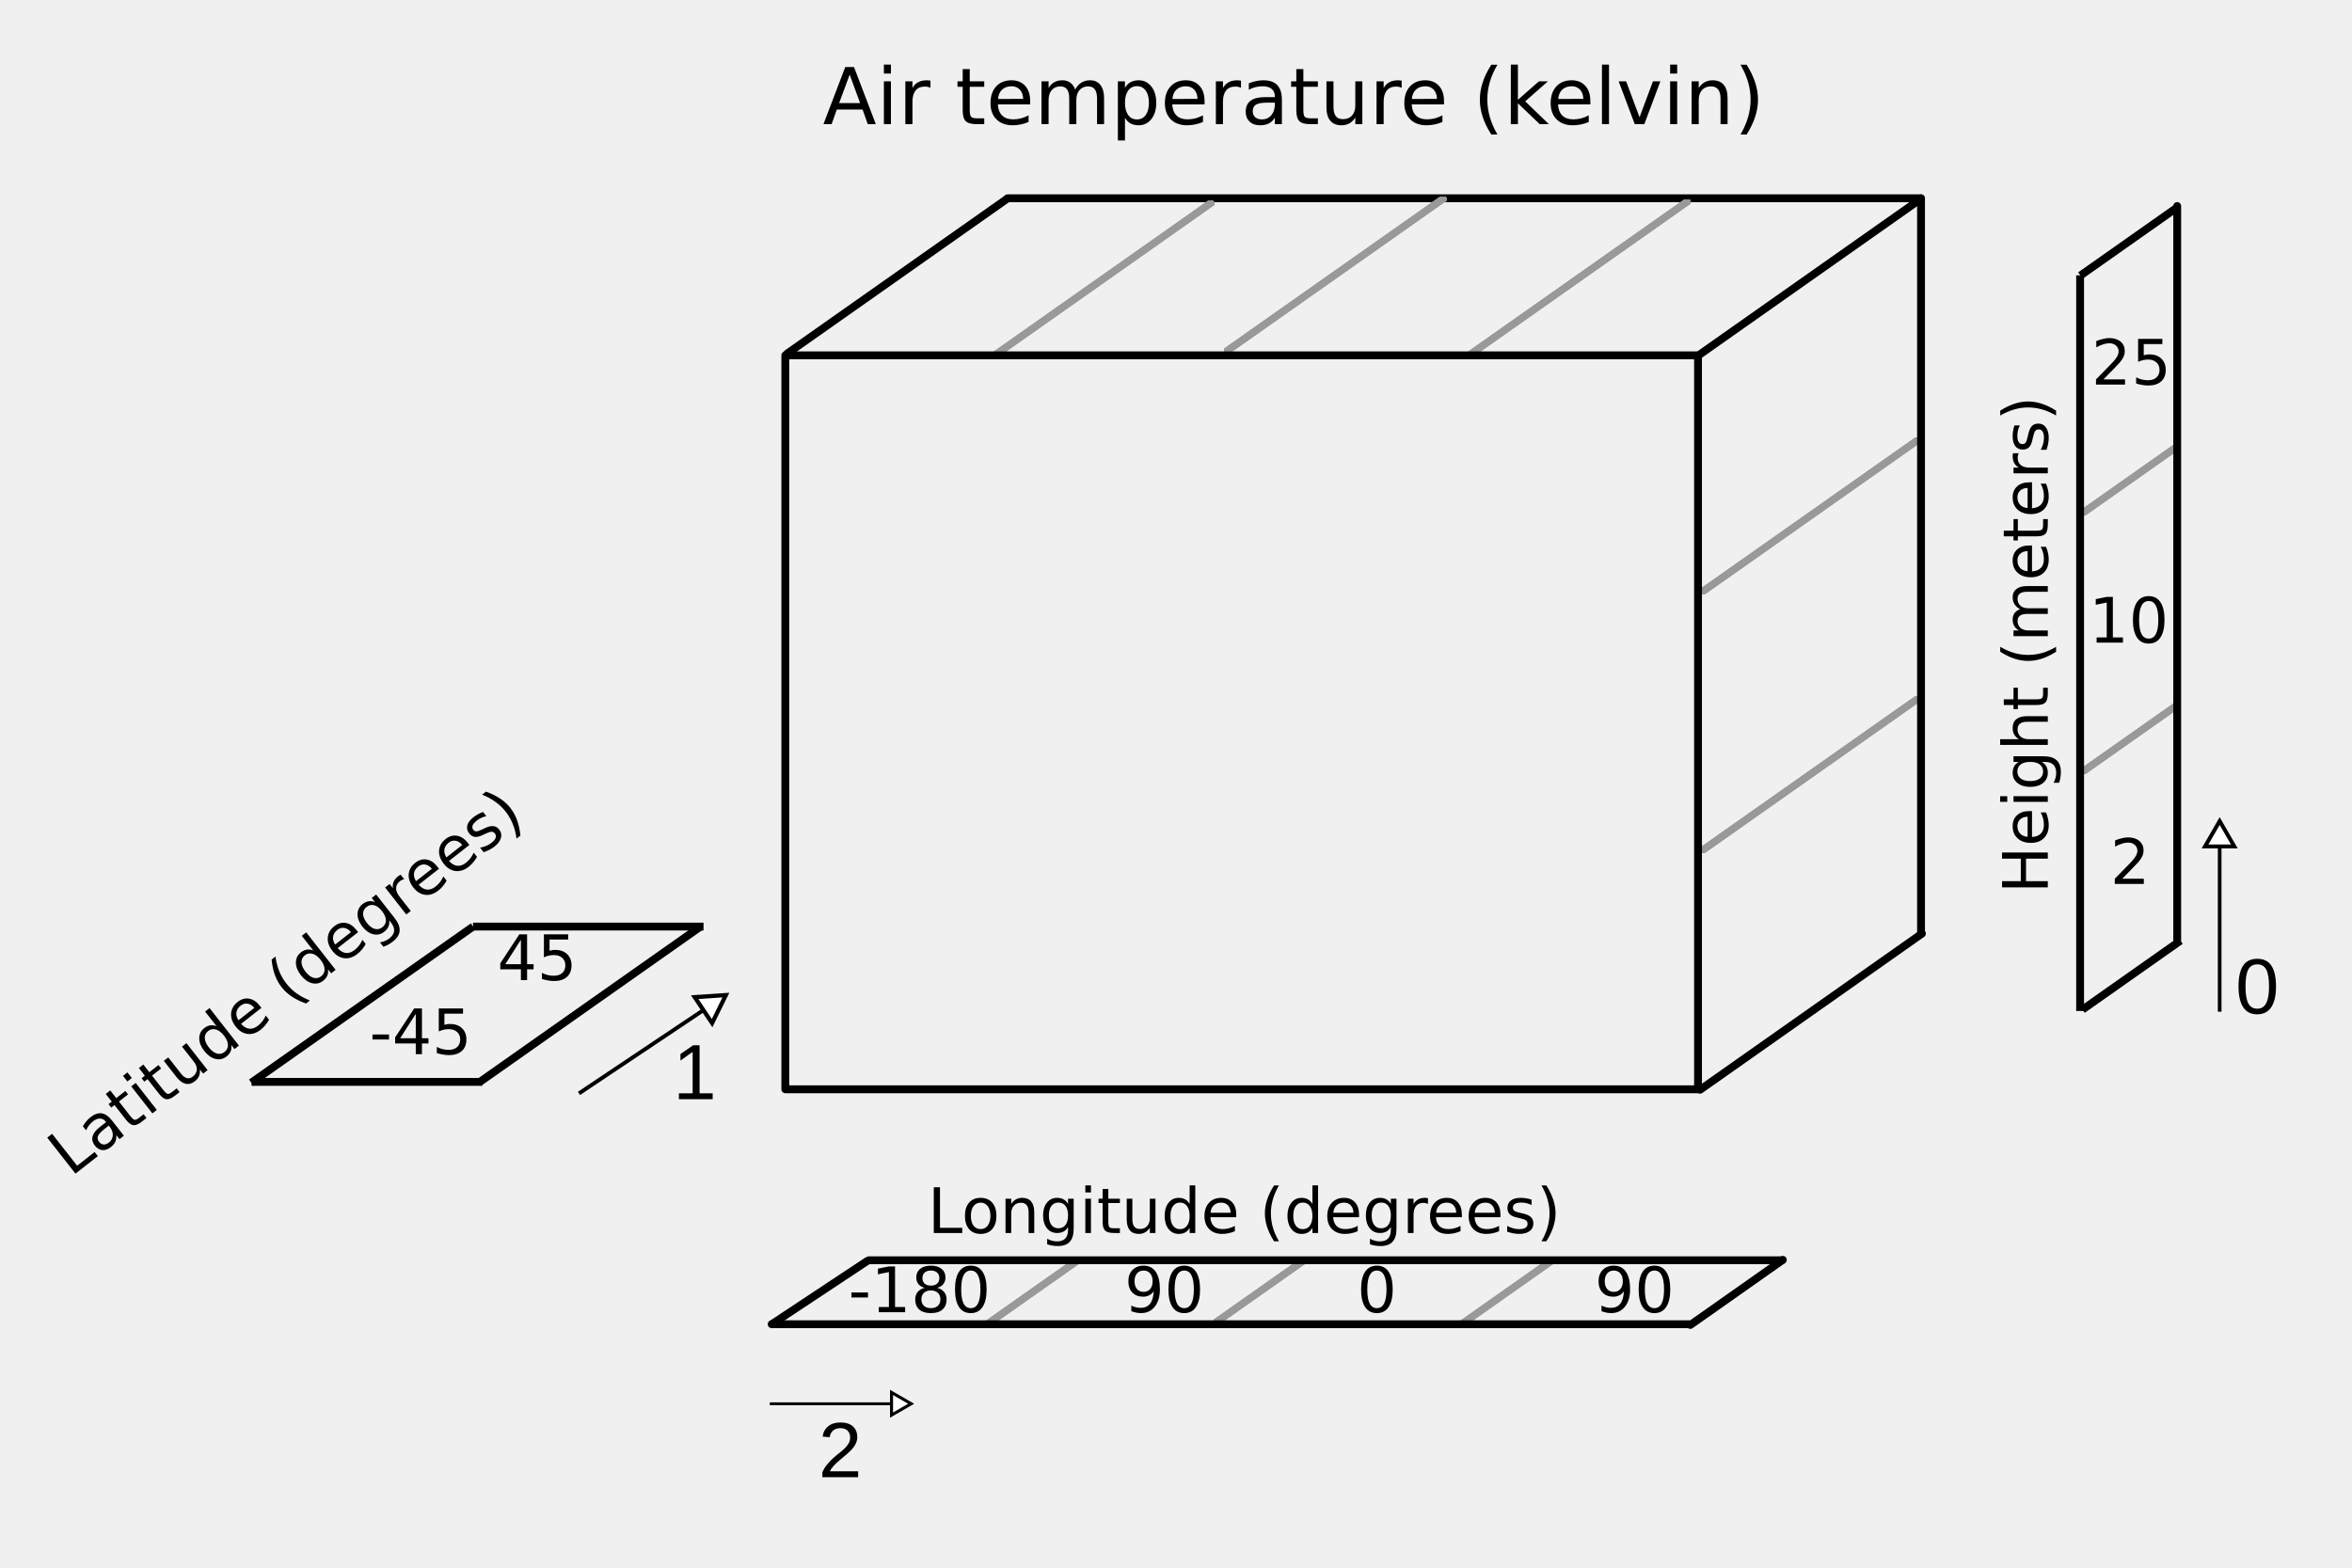
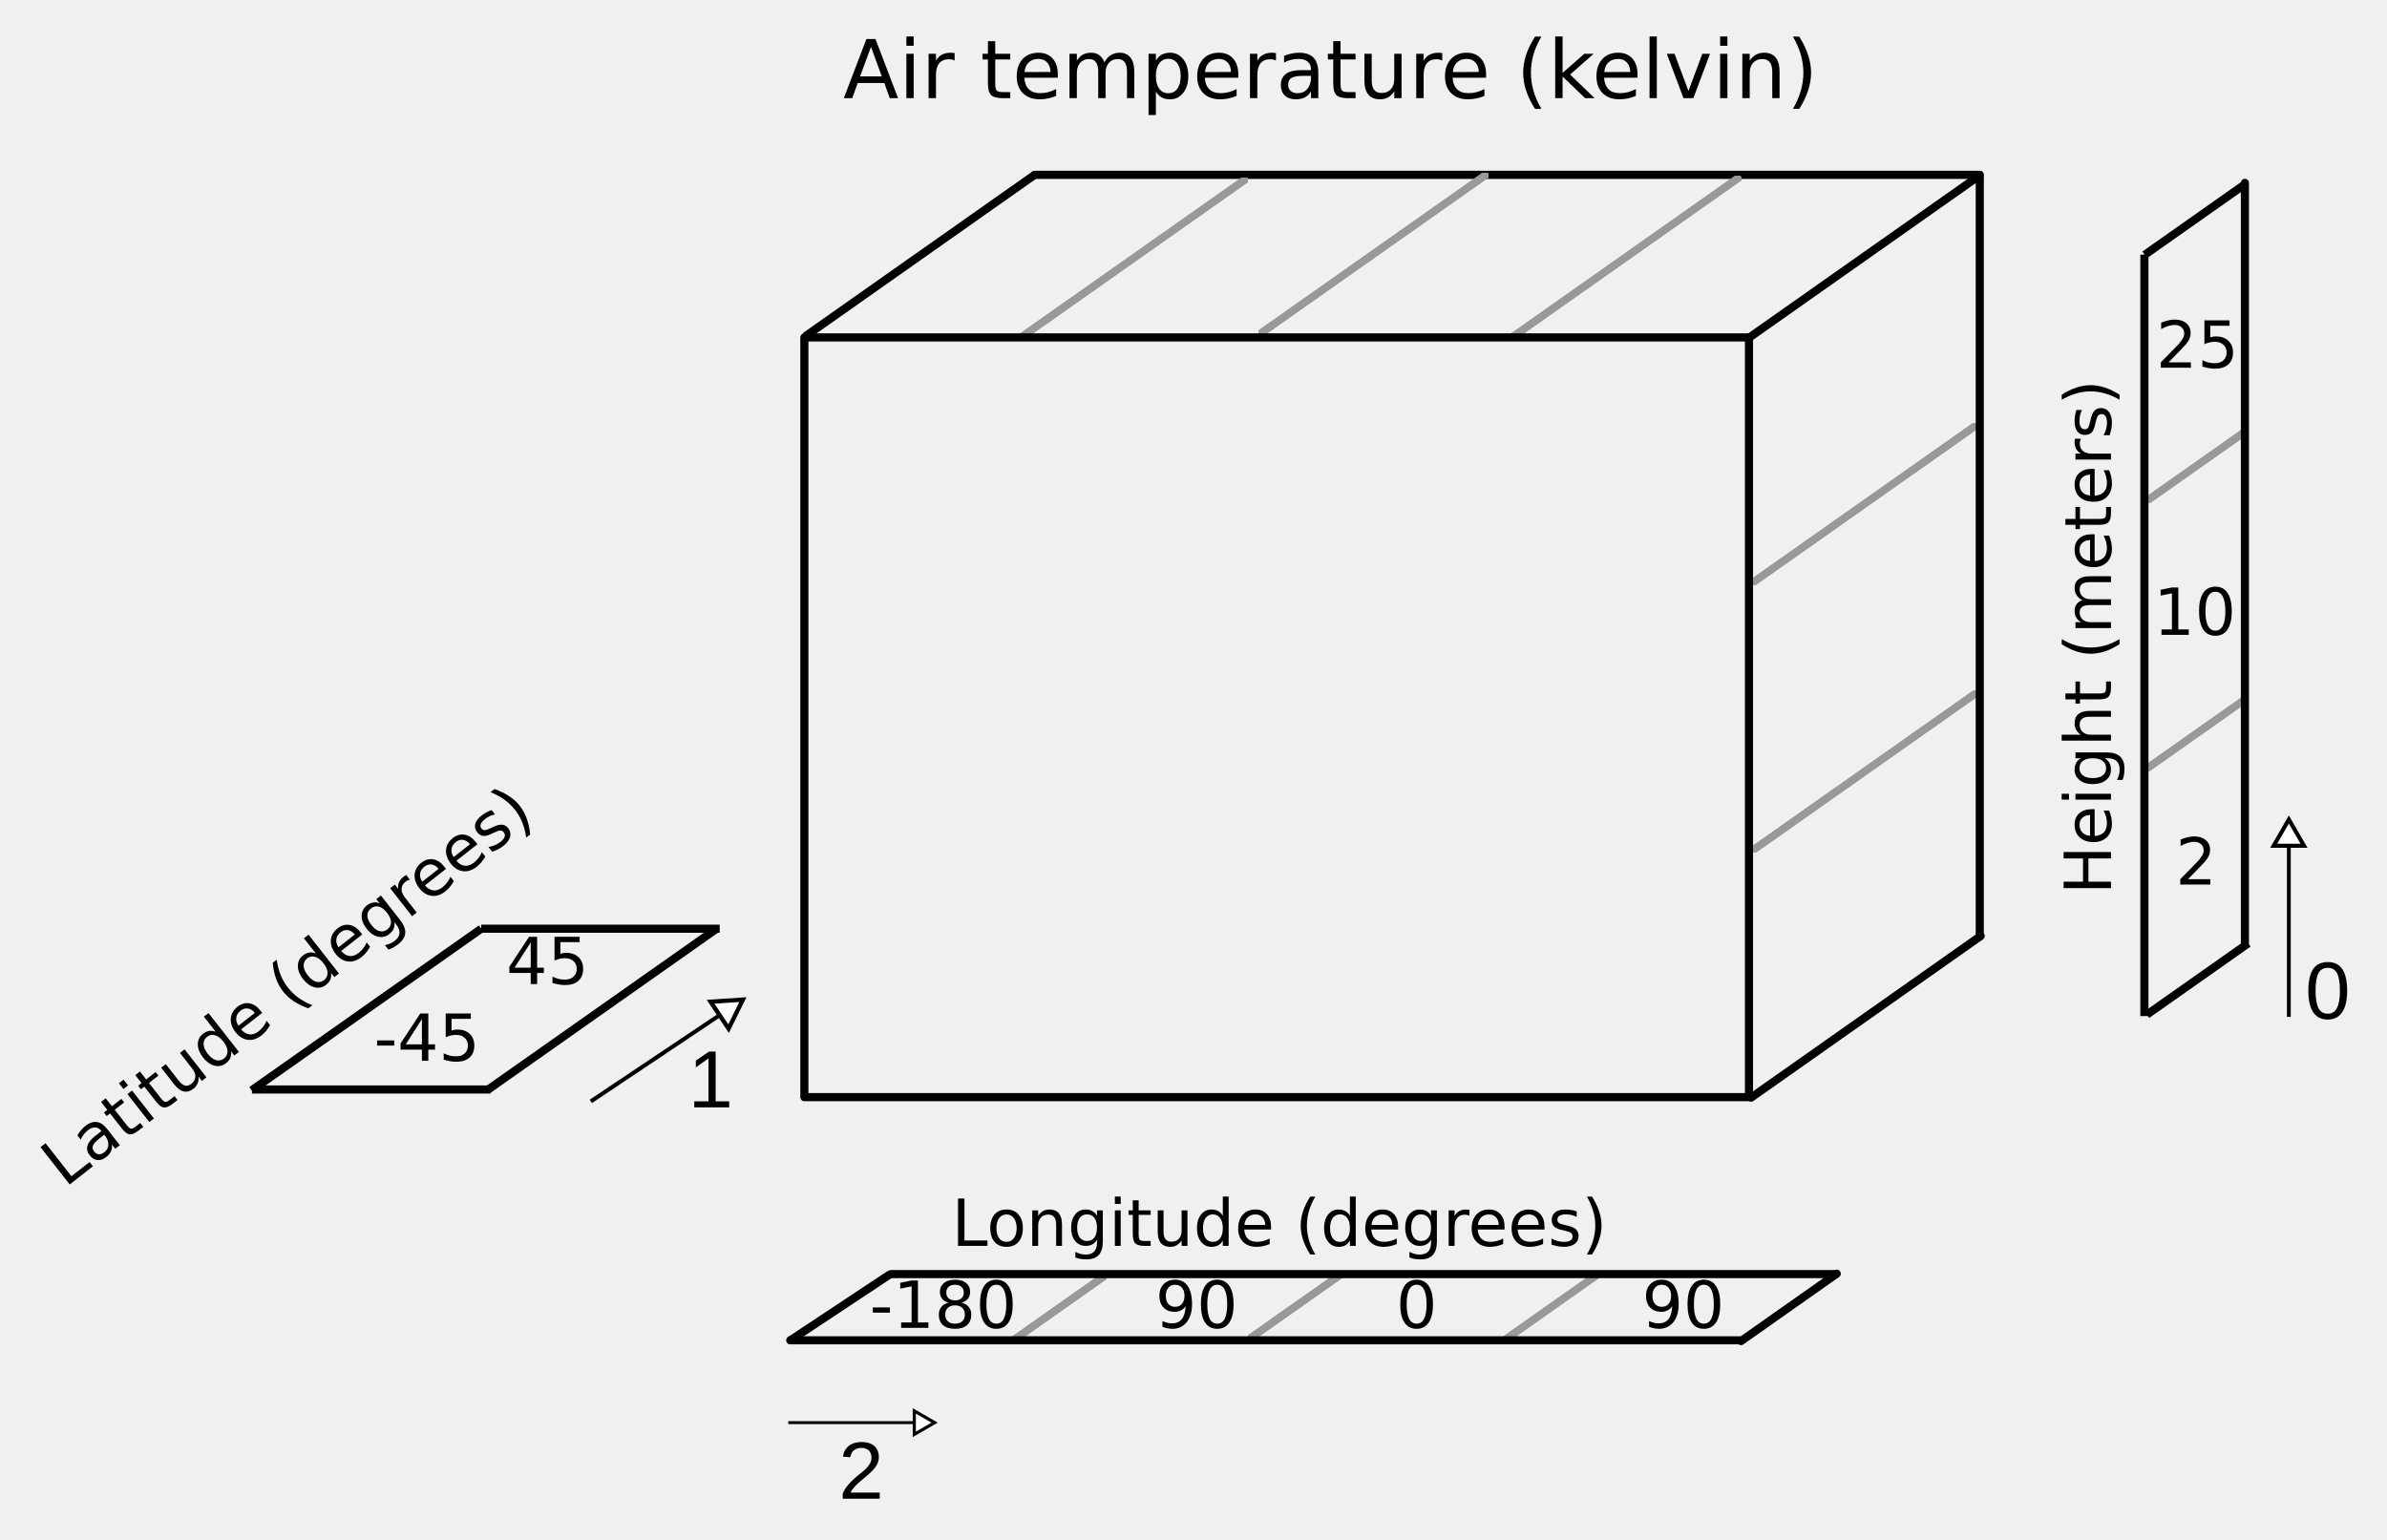
- <svg xmlns="http://www.w3.org/2000/svg" width="600" height="400" id="svg2" version="1.1">
+ <svg xmlns="http://www.w3.org/2000/svg" width="588.373" height="379.431" id="svg2" version="1.1">
  <defs id="defs4">
    <marker orient="auto" refY="0" refX="0" id="EmptyTriangleInL" style="overflow:visible">
-       <path id="path4026" d="m 5.77,0 -8.65,5 0,-10 8.65,5 z" style="fill:#ffffff;fill-rule:evenodd;stroke:#000000;stroke-width:1pt;marker-start:none" transform="matrix(-0.8,0,0,-0.8,4.8,0)" />
+       <path id="path4026" d="M 5.77,0 -2.88,5 V -5 Z" style="fill:#ffffff;fill-rule:evenodd;stroke:#000000;stroke-width:1pt;marker-start:none" transform="matrix(-0.8,0,0,-0.8,4.8,0)" />
    </marker>
    <marker orient="auto" refY="0" refX="0" id="EmptyTriangleOutL" style="overflow:visible">
-       <path id="path4035" d="m 5.77,0 -8.65,5 0,-10 8.65,5 z" style="fill:#ffffff;fill-rule:evenodd;stroke:#000000;stroke-width:1pt;marker-start:none" transform="matrix(0.8,0,0,0.8,-4.8,0)" />
+       <path id="path4035" d="M 5.77,0 -2.88,5 V -5 Z" style="fill:#ffffff;fill-rule:evenodd;stroke:#000000;stroke-width:1pt;marker-start:none" transform="matrix(0.8,0,0,0.8,-4.8,0)" />
    </marker>
    <marker orient="auto" refY="0" refX="0" id="Arrow2Lstart" style="overflow:visible">
      <path id="path3892" style="font-size:12px;fill-rule:evenodd;stroke-width:0.625;stroke-linejoin:round" d="M 8.719,4.034 -2.207,0.016 8.719,-4.002 c -1.745,2.372 -1.735,5.617 -6e-7,8.035 z" transform="matrix(1.1,0,0,1.1,1.1,0)" />
    </marker>
    <marker orient="auto" refY="0" refX="0" id="Arrow1Lend" style="overflow:visible">
-       <path id="path3877" d="M 0,0 5,-5 -12.5,0 5,5 0,0 z" style="fill-rule:evenodd;stroke:#000000;stroke-width:1pt;marker-start:none" transform="matrix(-0.8,0,0,-0.8,-10,0)" />
+       <path id="path3877" d="M 0,0 5,-5 -12.5,0 5,5 Z" style="fill-rule:evenodd;stroke:#000000;stroke-width:1pt;marker-start:none" transform="matrix(-0.8,0,0,-0.8,-10,0)" />
    </marker>
    <marker orient="auto" refY="0" refX="0" id="Arrow2Lend" style="overflow:visible">
      <path id="path3895" style="font-size:12px;fill-rule:evenodd;stroke-width:0.625;stroke-linejoin:round" d="M 8.719,4.034 -2.207,0.016 8.719,-4.002 c -1.745,2.372 -1.735,5.617 -6e-7,8.035 z" transform="matrix(-1.1,0,0,-1.1,-1.1,0)" />
    </marker>
-     <filter id="filter4330" x="0" y="0" width="1" height="1" color-interpolation-filters="sRGB">
+     <filter id="filter4330" x="0" y="0" width="1" height="1" style="color-interpolation-filters:sRGB">
      <feFlood id="feFlood4332" result="result1" flood-opacity="0" flood-color="rgb(128,128,128)" />
      <feBlend id="feBlend4334" in2="SourceGraphic" mode="normal" result="result2" />
      <feComposite id="feComposite4336" in2="SourceGraphic" k2="1" operator="arithmetic" result="result3" k1="0" k3="0" k4="0" />
      <feComposite id="feComposite4338" in2="SourceGraphic" operator="in" />
    </filter>
-     <filter id="filter4330-5" x="0" y="0" width="1" height="1" color-interpolation-filters="sRGB">
+     <filter id="filter4330-5" x="0" y="0" width="1" height="1" style="color-interpolation-filters:sRGB">
      <feFlood id="feFlood4332-3" result="result1" flood-opacity="0" flood-color="rgb(128,128,128)" />
      <feBlend id="feBlend4334-2" in2="SourceGraphic" mode="normal" result="result2" />
      <feComposite id="feComposite4336-7" in2="SourceGraphic" k2="1" operator="arithmetic" result="result3" k1="0" k3="0" k4="0" />
      <feComposite id="feComposite4338-7" in2="SourceGraphic" operator="in" />
    </filter>
-     <filter id="filter2986" x="0" y="0" width="1" height="1" color-interpolation-filters="sRGB">
+     <filter id="filter2986" x="0" y="0" width="1" height="1" style="color-interpolation-filters:sRGB">
      <feFlood id="feFlood2988" result="result1" flood-opacity="0" flood-color="rgb(128,128,128)" />
      <feBlend id="feBlend2990" in2="SourceGraphic" mode="normal" result="result2" />
      <feComposite id="feComposite2992" in2="SourceGraphic" k2="1" operator="arithmetic" result="result3" k1="0" k3="0" k4="0" />
      <feComposite id="feComposite2994" in2="SourceGraphic" operator="in" />
    </filter>
-     <filter id="filter2996" x="0" y="0" width="1" height="1" color-interpolation-filters="sRGB">
+     <filter id="filter2996" x="0" y="0" width="1" height="1" style="color-interpolation-filters:sRGB">
      <feFlood id="feFlood2998" result="result1" flood-opacity="0" flood-color="rgb(128,128,128)" />
      <feBlend id="feBlend3000" in2="SourceGraphic" mode="normal" result="result2" />
      <feComposite id="feComposite3002" in2="SourceGraphic" k2="1" operator="arithmetic" result="result3" k1="0" k3="0" k4="0" />
      <feComposite id="feComposite3004" in2="SourceGraphic" operator="in" />
    </filter>
-     <filter id="filter3006" x="0" y="0" width="1" height="1" color-interpolation-filters="sRGB">
+     <filter id="filter3006" x="0" y="0" width="1" height="1" style="color-interpolation-filters:sRGB">
      <feFlood id="feFlood3008" result="result1" flood-opacity="0" flood-color="rgb(128,128,128)" />
      <feBlend id="feBlend3010" in2="SourceGraphic" mode="normal" result="result2" />
      <feComposite id="feComposite3012" in2="SourceGraphic" k2="1" operator="arithmetic" result="result3" k1="0" k3="0" k4="0" />
      <feComposite id="feComposite3014" in2="SourceGraphic" operator="in" />
    </filter>
-     <filter id="filter4330-5-0" x="0" y="0" width="1" height="1" color-interpolation-filters="sRGB">
+     <filter id="filter4330-5-0" x="0" y="0" width="1" height="1" style="color-interpolation-filters:sRGB">
      <feFlood id="feFlood4332-3-5" result="result1" flood-opacity="0" flood-color="rgb(128,128,128)" />
      <feBlend id="feBlend4334-2-7" in2="SourceGraphic" mode="normal" result="result2" />
      <feComposite id="feComposite4336-7-2" in2="SourceGraphic" k2="1" operator="arithmetic" result="result3" k1="0" k3="0" k4="0" />
      <feComposite id="feComposite4338-7-0" in2="SourceGraphic" operator="in" />
    </filter>
-     <filter id="filter3154" x="0" y="0" width="1" height="1" color-interpolation-filters="sRGB">
+     <filter id="filter3154" x="0" y="0" width="1" height="1" style="color-interpolation-filters:sRGB">
      <feFlood id="feFlood3156" result="result1" flood-opacity="0" flood-color="rgb(128,128,128)" />
      <feBlend id="feBlend3158" in2="SourceGraphic" mode="normal" result="result2" />
      <feComposite id="feComposite3160" in2="SourceGraphic" k2="1" operator="arithmetic" result="result3" k1="0" k3="0" k4="0" />
      <feComposite id="feComposite3162" in2="SourceGraphic" operator="in" />
    </filter>
-     <filter id="filter3164" x="0" y="0" width="1" height="1" color-interpolation-filters="sRGB">
+     <filter id="filter3164" x="0" y="0" width="1" height="1" style="color-interpolation-filters:sRGB">
      <feFlood id="feFlood3166" result="result1" flood-opacity="0" flood-color="rgb(128,128,128)" />
      <feBlend id="feBlend3168" in2="SourceGraphic" mode="normal" result="result2" />
      <feComposite id="feComposite3170" in2="SourceGraphic" k2="1" operator="arithmetic" result="result3" k1="0" k3="0" k4="0" />
      <feComposite id="feComposite3172" in2="SourceGraphic" operator="in" />
    </filter>
-     <filter id="filter3174" x="0" y="0" width="1" height="1" color-interpolation-filters="sRGB">
+     <filter id="filter3174" x="0" y="0" width="1" height="1" style="color-interpolation-filters:sRGB">
      <feFlood id="feFlood3176" result="result1" flood-opacity="0" flood-color="rgb(128,128,128)" />
      <feBlend id="feBlend3178" in2="SourceGraphic" mode="normal" result="result2" />
      <feComposite id="feComposite3180" in2="SourceGraphic" k2="1" operator="arithmetic" result="result3" k1="0" k3="0" k4="0" />
      <feComposite id="feComposite3182" in2="SourceGraphic" operator="in" />
    </filter>
-     <filter id="filter4330-7" x="0" y="0" width="1" height="1" color-interpolation-filters="sRGB">
+     <filter id="filter4330-7" x="0" y="0" width="1" height="1" style="color-interpolation-filters:sRGB">
      <feFlood id="feFlood4332-9" result="result1" flood-opacity="0" flood-color="rgb(128,128,128)" />
      <feBlend id="feBlend4334-1" in2="SourceGraphic" mode="normal" result="result2" />
      <feComposite id="feComposite4336-0" in2="SourceGraphic" k2="1" operator="arithmetic" result="result3" k1="0" k3="0" k4="0" />
      <feComposite id="feComposite4338-5" in2="SourceGraphic" operator="in" />
    </filter>
-     <filter id="filter4241" x="0" y="0" width="1" height="1" color-interpolation-filters="sRGB">
+     <filter id="filter4241" x="0" y="0" width="1" height="1" style="color-interpolation-filters:sRGB">
      <feFlood id="feFlood4243" result="result1" flood-opacity="0" flood-color="rgb(128,128,128)" />
      <feBlend id="feBlend4245" in2="SourceGraphic" mode="normal" result="result2" />
      <feComposite id="feComposite4247" in2="SourceGraphic" k2="1" operator="arithmetic" result="result3" k1="0" k3="0" k4="0" />
      <feComposite id="feComposite4249" in2="SourceGraphic" operator="in" />
    </filter>
-     <filter id="filter4330-2" x="0" y="0" width="1" height="1" color-interpolation-filters="sRGB">
+     <filter id="filter4330-2" x="0" y="0" width="1" height="1" style="color-interpolation-filters:sRGB">
      <feFlood id="feFlood4332-8" result="result1" flood-opacity="0" flood-color="rgb(128,128,128)" />
      <feBlend id="feBlend4334-9" in2="SourceGraphic" mode="normal" result="result2" />
      <feComposite id="feComposite4336-4" in2="SourceGraphic" k2="1" operator="arithmetic" result="result3" k1="0" k3="0" k4="0" />
      <feComposite id="feComposite4338-1" in2="SourceGraphic" operator="in" />
    </filter>
-     <filter id="filter4301" x="0" y="0" width="1" height="1" color-interpolation-filters="sRGB">
+     <filter id="filter4301" x="0" y="0" width="1" height="1" style="color-interpolation-filters:sRGB">
      <feFlood id="feFlood4303" result="result1" flood-opacity="0" flood-color="rgb(128,128,128)" />
      <feBlend id="feBlend4305" in2="SourceGraphic" mode="normal" result="result2" />
      <feComposite id="feComposite4307" in2="SourceGraphic" k2="1" operator="arithmetic" result="result3" k1="0" k3="0" k4="0" />
      <feComposite id="feComposite4309" in2="SourceGraphic" operator="in" />
    </filter>
-     <filter id="filter4330-6" x="0" y="0" width="1" height="1" color-interpolation-filters="sRGB">
+     <filter id="filter4330-6" x="0" y="0" width="1" height="1" style="color-interpolation-filters:sRGB">
      <feFlood id="feFlood4332-0" result="result1" flood-opacity="0" flood-color="rgb(128,128,128)" />
      <feBlend id="feBlend4334-10" in2="SourceGraphic" mode="normal" result="result2" />
      <feComposite id="feComposite4336-1" in2="SourceGraphic" k2="1" operator="arithmetic" result="result3" k1="0" k3="0" k4="0" />
      <feComposite id="feComposite4338-0" in2="SourceGraphic" operator="in" />
    </filter>
-     <filter id="filter4330-0" x="0" y="0" width="1" height="1" color-interpolation-filters="sRGB">
+     <filter id="filter4330-0" x="0" y="0" width="1" height="1" style="color-interpolation-filters:sRGB">
      <feFlood id="feFlood4332-5" result="result1" flood-opacity="0" flood-color="rgb(128,128,128)" />
      <feBlend id="feBlend4334-28" in2="SourceGraphic" mode="normal" result="result2" />
      <feComposite id="feComposite4336-49" in2="SourceGraphic" k2="1" operator="arithmetic" result="result3" k1="0" k3="0" k4="0" />
      <feComposite id="feComposite4338-59" in2="SourceGraphic" operator="in" />
    </filter>
    <marker orient="auto" refY="0" refX="0" id="EmptyTriangleOutL-5" style="overflow:visible">
-       <path id="path4035-9" d="m 5.77,0 -8.65,5 0,-10 8.65,5 z" style="fill:#ffffff;fill-rule:evenodd;stroke:#000000;stroke-width:1pt;marker-start:none" transform="matrix(0.8,0,0,0.8,-4.8,0)" />
+       <path id="path4035-9" d="M 5.77,0 -2.88,5 V -5 Z" style="fill:#ffffff;fill-rule:evenodd;stroke:#000000;stroke-width:1pt;marker-start:none" transform="matrix(0.8,0,0,0.8,-4.8,0)" />
    </marker>
    <marker orient="auto" refY="0" refX="0" id="EmptyTriangleOutL-7" style="overflow:visible">
-       <path id="path4035-6" d="m 5.77,0 -8.65,5 0,-10 8.65,5 z" style="fill:#ffffff;fill-rule:evenodd;stroke:#000000;stroke-width:1pt;marker-start:none" transform="matrix(0.8,0,0,0.8,-4.8,0)" />
+       <path id="path4035-6" d="M 5.77,0 -2.88,5 V -5 Z" style="fill:#ffffff;fill-rule:evenodd;stroke:#000000;stroke-width:1pt;marker-start:none" transform="matrix(0.8,0,0,0.8,-4.8,0)" />
    </marker>
    <marker orient="auto" refY="0" refX="0" id="EmptyTriangleOutL-79" style="overflow:visible">
-       <path id="path4035-5" d="m 5.77,0 -8.65,5 0,-10 8.65,5 z" style="fill:#ffffff;fill-rule:evenodd;stroke:#000000;stroke-width:1pt;marker-start:none" transform="matrix(0.8,0,0,0.8,-4.8,0)" />
+       <path id="path4035-5" d="M 5.77,0 -2.88,5 V -5 Z" style="fill:#ffffff;fill-rule:evenodd;stroke:#000000;stroke-width:1pt;marker-start:none" transform="matrix(0.8,0,0,0.8,-4.8,0)" />
    </marker>
    <marker orient="auto" refY="0" refX="0" id="EmptyTriangleInL-3" style="overflow:visible">
-       <path id="path4026-2" d="m 5.77,0 -8.65,5 0,-10 8.65,5 z" style="fill:#ffffff;fill-rule:evenodd;stroke:#000000;stroke-width:1pt;marker-start:none" transform="matrix(-0.8,0,0,-0.8,4.8,0)" />
+       <path id="path4026-2" d="M 5.77,0 -2.88,5 V -5 Z" style="fill:#ffffff;fill-rule:evenodd;stroke:#000000;stroke-width:1pt;marker-start:none" transform="matrix(-0.8,0,0,-0.8,4.8,0)" />
    </marker>
  </defs>
-   <g id="layer1" transform="translate(-22.27532,-206.4397)">
-     <path style="fill:none;stroke:#000000;stroke-width:2;stroke-linecap:round;stroke-linejoin:miter;stroke-miterlimit:4;stroke-opacity:1;stroke-dasharray:none;marker-mid:none" d="m 279.333,257.029 232.915,0" id="path2967" />
-     <path style="fill:#b3b3b3;stroke:#999999;stroke-width:2;stroke-linecap:butt;stroke-linejoin:miter;stroke-miterlimit:4;stroke-opacity:1;stroke-dasharray:none;filter:url(#filter4330)" d="m 334.562,297.142 0,187.701" id="path3940-3" />
-     <path style="fill:#b3b3b3;stroke:#999999;stroke-width:2;stroke-linecap:butt;stroke-linejoin:miter;stroke-miterlimit:4;stroke-opacity:1;stroke-dasharray:none;filter:url(#filter4330)" d="m 276.028,297.142 0,187.701" id="path3940-2" />
-     <path style="fill:#b3b3b3;stroke:#999999;stroke-width:2;stroke-linecap:butt;stroke-linejoin:miter;stroke-miterlimit:4;stroke-opacity:1;stroke-dasharray:none;filter:url(#filter4330)" d="m 397.198,297.142 0,187.701" id="path3940-38" />
-     <path style="fill:#b3b3b3;stroke:#999999;stroke-width:2;stroke-linecap:butt;stroke-linejoin:miter;stroke-miterlimit:4;stroke-opacity:1;stroke-dasharray:none;filter:url(#filter4330)" d="m 396.863,297.201 56.597,-39.846" id="path2965-9-3-8" />
-     <path style="fill:#b3b3b3;stroke:#999999;stroke-width:2;stroke-linecap:butt;stroke-linejoin:miter;stroke-miterlimit:4;stroke-opacity:1;stroke-dasharray:none;filter:url(#filter4330)" d="m 334.599,296.455 56.597,-39.846" id="path2965-9-3-7" />
-     <path style="fill:#b3b3b3;stroke:#999999;stroke-width:2;stroke-linecap:butt;stroke-linejoin:miter;stroke-miterlimit:4;stroke-opacity:1;stroke-dasharray:none;filter:url(#filter4330)" d="m 275.319,297.574 56.597,-39.846" id="path2965-9-3-9" />
-     <path style="fill:#b3b3b3;stroke:#999999;stroke-width:2;stroke-linecap:butt;stroke-linejoin:miter;stroke-miterlimit:4;stroke-opacity:1;stroke-dasharray:none;filter:url(#filter4330)" d="m 222.206,358.556 232.915,0" id="path2967-1" />
-     <path style="fill:#b3b3b3;stroke:#999999;stroke-width:2;stroke-linecap:butt;stroke-linejoin:miter;stroke-miterlimit:4;stroke-opacity:1;stroke-dasharray:none;filter:url(#filter4330)" d="m 222.206,424.547 232.915,0" id="path2967-4" />
-     <path style="fill:#b3b3b3;stroke:#999999;stroke-width:2;stroke-linecap:butt;stroke-linejoin:miter;stroke-miterlimit:4;stroke-opacity:1;stroke-dasharray:none;filter:url(#filter4330)" d="m 455.58,358.097 56.597,-39.846" id="path2965-9-3-0" />
-     <path style="fill:#b3b3b3;stroke:#999999;stroke-width:2;stroke-linecap:butt;stroke-linejoin:miter;stroke-miterlimit:4;stroke-opacity:1;stroke-dasharray:none;filter:url(#filter4330)" d="m 455.58,424.089 56.597,-39.846" id="path2965-9-3-91" />
-     <path style="fill:#b3b3b3;stroke:#999999;stroke-width:2;stroke-linecap:butt;stroke-linejoin:miter;stroke-miterlimit:4;stroke-opacity:1;stroke-dasharray:none;filter:url(#filter4330)" d="m 487.797,274.399 0,187.701" id="path3940-6" />
-     <path style="fill:#b3b3b3;stroke:#999999;stroke-width:2;stroke-linecap:butt;stroke-linejoin:miter;stroke-miterlimit:4;stroke-opacity:1;stroke-dasharray:none;filter:url(#filter4330)" d="m 254.925,273.75 232.915,0" id="path2967-8" />
-     <rect style="fill:none;stroke:#000000;stroke-width:2;stroke-linecap:round;stroke-linejoin:round;stroke-miterlimit:4;stroke-opacity:1;stroke-dasharray:none" id="rect2963" width="232.836" height="187.276" x="222.61" y="297.1" />
-     <path style="fill:none;stroke:#000000;stroke-width:2;stroke-linecap:round;stroke-linejoin:miter;stroke-miterlimit:4;stroke-opacity:1;stroke-dasharray:none;marker-mid:none" d="m 455.975,484.494 56.597,-39.846" id="path2965-9" />
-     <path style="fill:none;stroke:#000000;stroke-width:2;stroke-linecap:butt;stroke-linejoin:miter;stroke-miterlimit:4;stroke-opacity:1;stroke-dasharray:none;marker-mid:none" d="m 455.513,297.146 56.597,-39.846" id="path2965-9-3" />
-     <path style="fill:none;stroke:#000000;stroke-width:2;stroke-linecap:butt;stroke-linejoin:miter;stroke-miterlimit:4;stroke-opacity:1;stroke-dasharray:none;marker-mid:none" d="m 222.812,296.849 56.596,-39.846" id="path2965-9-3-1" />
-     <path style="fill:none;stroke:#000000;stroke-width:2;stroke-linecap:round;stroke-linejoin:miter;stroke-miterlimit:4;stroke-opacity:1;stroke-dasharray:none;marker-mid:none" d="m 512.335,257.027 0,187.701" id="path3940" />
+   <g id="layer2" transform="translate(3.700013,13.3)" />
+   <g id="layer1" transform="translate(-24.34068,-213.9262)">
+     <path style="fill:none;stroke:#000000;stroke-width:2;stroke-linecap:round;stroke-linejoin:miter;stroke-miterlimit:4;stroke-dasharray:none;stroke-opacity:1;marker-mid:none" d="M 279.333,257.029 H 512.248" id="path2967" />
+     <path style="fill:#b3b3b3;stroke:#999999;stroke-width:2;stroke-linecap:butt;stroke-linejoin:miter;stroke-miterlimit:4;stroke-dasharray:none;stroke-opacity:1;filter:url(#filter4330)" d="m 334.562,297.142 v 187.701" id="path3940-3" />
+     <path style="fill:#b3b3b3;stroke:#999999;stroke-width:2;stroke-linecap:butt;stroke-linejoin:miter;stroke-miterlimit:4;stroke-dasharray:none;stroke-opacity:1;filter:url(#filter4330)" d="M 276.028,297.142 V 484.843" id="path3940-2" />
+     <path style="fill:#b3b3b3;stroke:#999999;stroke-width:2;stroke-linecap:butt;stroke-linejoin:miter;stroke-miterlimit:4;stroke-dasharray:none;stroke-opacity:1;filter:url(#filter4330)" d="M 397.198,297.142 V 484.843" id="path3940-38" />
+     <path style="fill:#b3b3b3;stroke:#999999;stroke-width:2;stroke-linecap:butt;stroke-linejoin:miter;stroke-miterlimit:4;stroke-dasharray:none;stroke-opacity:1;filter:url(#filter4330)" d="m 396.863,297.201 56.597,-39.846" id="path2965-9-3-8" />
+     <path style="fill:#b3b3b3;stroke:#999999;stroke-width:2;stroke-linecap:butt;stroke-linejoin:miter;stroke-miterlimit:4;stroke-dasharray:none;stroke-opacity:1;filter:url(#filter4330)" d="m 334.599,296.455 56.597,-39.846" id="path2965-9-3-7" />
+     <path style="fill:#b3b3b3;stroke:#999999;stroke-width:2;stroke-linecap:butt;stroke-linejoin:miter;stroke-miterlimit:4;stroke-dasharray:none;stroke-opacity:1;filter:url(#filter4330)" d="m 275.319,297.574 56.597,-39.846" id="path2965-9-3-9" />
+     <path style="fill:#b3b3b3;stroke:#999999;stroke-width:2;stroke-linecap:butt;stroke-linejoin:miter;stroke-miterlimit:4;stroke-dasharray:none;stroke-opacity:1;filter:url(#filter4330)" d="M 222.206,358.556 H 455.121" id="path2967-1" />
+     <path style="fill:#b3b3b3;stroke:#999999;stroke-width:2;stroke-linecap:butt;stroke-linejoin:miter;stroke-miterlimit:4;stroke-dasharray:none;stroke-opacity:1;filter:url(#filter4330)" d="M 222.206,424.547 H 455.121" id="path2967-4" />
+     <path style="fill:#b3b3b3;stroke:#999999;stroke-width:2;stroke-linecap:butt;stroke-linejoin:miter;stroke-miterlimit:4;stroke-dasharray:none;stroke-opacity:1;filter:url(#filter4330)" d="m 455.58,358.097 56.597,-39.846" id="path2965-9-3-0" />
+     <path style="fill:#b3b3b3;stroke:#999999;stroke-width:2;stroke-linecap:butt;stroke-linejoin:miter;stroke-miterlimit:4;stroke-dasharray:none;stroke-opacity:1;filter:url(#filter4330)" d="m 455.58,424.089 56.597,-39.846" id="path2965-9-3-91" />
+     <path style="fill:#b3b3b3;stroke:#999999;stroke-width:2;stroke-linecap:butt;stroke-linejoin:miter;stroke-miterlimit:4;stroke-dasharray:none;stroke-opacity:1;filter:url(#filter4330)" d="M 487.797,274.399 V 462.1" id="path3940-6" />
+     <path style="fill:#b3b3b3;stroke:#999999;stroke-width:2;stroke-linecap:butt;stroke-linejoin:miter;stroke-miterlimit:4;stroke-dasharray:none;stroke-opacity:1;filter:url(#filter4330)" d="M 254.925,273.75 H 487.84" id="path2967-8" />
+     <rect style="fill:none;stroke:#000000;stroke-width:2;stroke-linecap:round;stroke-linejoin:round;stroke-miterlimit:4;stroke-dasharray:none;stroke-opacity:1" id="rect2963" width="232.836" height="187.276" x="222.61" y="297.1" />
+     <path style="fill:none;stroke:#000000;stroke-width:2;stroke-linecap:round;stroke-linejoin:miter;stroke-miterlimit:4;stroke-dasharray:none;stroke-opacity:1;marker-mid:none" d="m 455.975,484.494 56.597,-39.846" id="path2965-9" />
+     <path style="fill:none;stroke:#000000;stroke-width:2;stroke-linecap:butt;stroke-linejoin:miter;stroke-miterlimit:4;stroke-dasharray:none;stroke-opacity:1;marker-mid:none" d="m 455.513,297.146 56.597,-39.846" id="path2965-9-3" />
+     <path style="fill:none;stroke:#000000;stroke-width:2;stroke-linecap:butt;stroke-linejoin:miter;stroke-miterlimit:4;stroke-dasharray:none;stroke-opacity:1;marker-mid:none" d="m 222.812,296.849 56.596,-39.846" id="path2965-9-3-1" />
+     <path style="fill:none;stroke:#000000;stroke-width:2;stroke-linecap:round;stroke-linejoin:miter;stroke-miterlimit:4;stroke-dasharray:none;stroke-opacity:1;marker-mid:none" d="M 512.335,257.027 V 444.728" id="path3940" />
    <g id="g4466" transform="translate(38.46154,109.5176)" style="stroke-width:2;stroke-miterlimit:4;stroke-dasharray:none">
-       <path transform="matrix(0.4297107,0,0,0.4297107,217.6207,230.6964)" id="path2965-9-3-8-2-9" d="m 321.696,476.252 56.597,-39.846" style="fill:#b3b3b3;stroke:#999999;stroke-width:4.654;stroke-linecap:butt;stroke-linejoin:miter;stroke-miterlimit:4;stroke-opacity:1;stroke-dasharray:none;filter:url(#filter4330-5-0)" />
-       <path transform="matrix(0.4110244,0,0,0.4110244,186.9416,239.1757)" id="path2965-9-3-7-7-4" d="m 259.433,475.507 56.597,-39.846" style="fill:#b3b3b3;stroke:#999999;stroke-width:4.866;stroke-linecap:butt;stroke-linejoin:miter;stroke-miterlimit:4;stroke-opacity:1;stroke-dasharray:none;filter:url(#filter4330-5-0)" />
-       <path transform="matrix(0.4192467,0,0,0.4192467,151.003,235.4688)" id="path2965-9-3-9-1-0" d="m 200.153,476.625 56.597,-39.846" style="fill:#b3b3b3;stroke:#999999;stroke-width:4.77;stroke-linecap:butt;stroke-linejoin:miter;stroke-miterlimit:4;stroke-opacity:1;stroke-dasharray:none;filter:url(#filter4330-5-0)" />
-       <path id="path2965-9-3-1-8-0" d="m 180.581,434.878 24.683,-16.353" style="fill:none;stroke:#000000;stroke-width:2;stroke-linecap:butt;stroke-linejoin:miter;stroke-miterlimit:4;stroke-opacity:1;stroke-dasharray:none;marker-mid:none" />
-       <path d="m 180.664,434.799 234.223,0 m 0.134,0.192 23.602,-16.617" style="fill:none;stroke:#000000;stroke-width:2;stroke-linecap:round;stroke-linejoin:miter;stroke-miterlimit:4;stroke-opacity:1;stroke-dasharray:none;marker-mid:none" id="path2967-45-1" />
-       <path id="path2967-9-8" d="m 205.47,418.48 232.915,0" style="fill:none;stroke:#000000;stroke-width:2;stroke-linecap:round;stroke-linejoin:miter;stroke-miterlimit:4;stroke-opacity:1;stroke-dasharray:none;marker-mid:none" />
+       <path transform="matrix(0.4297107,0,0,0.4297107,217.6207,230.6964)" id="path2965-9-3-8-2-9" d="m 321.696,476.252 56.597,-39.846" style="fill:#b3b3b3;stroke:#999999;stroke-width:4.654;stroke-linecap:butt;stroke-linejoin:miter;stroke-miterlimit:4;stroke-dasharray:none;stroke-opacity:1;filter:url(#filter4330-5-0)" />
+       <path transform="matrix(0.4110244,0,0,0.4110244,186.9416,239.1757)" id="path2965-9-3-7-7-4" d="m 259.433,475.507 56.597,-39.846" style="fill:#b3b3b3;stroke:#999999;stroke-width:4.866;stroke-linecap:butt;stroke-linejoin:miter;stroke-miterlimit:4;stroke-dasharray:none;stroke-opacity:1;filter:url(#filter4330-5-0)" />
+       <path transform="matrix(0.4192467,0,0,0.4192467,151.003,235.4688)" id="path2965-9-3-9-1-0" d="m 200.153,476.625 56.597,-39.846" style="fill:#b3b3b3;stroke:#999999;stroke-width:4.77;stroke-linecap:butt;stroke-linejoin:miter;stroke-miterlimit:4;stroke-dasharray:none;stroke-opacity:1;filter:url(#filter4330-5-0)" />
+       <path id="path2965-9-3-1-8-0" d="m 180.581,434.878 24.683,-16.353" style="fill:none;stroke:#000000;stroke-width:2;stroke-linecap:butt;stroke-linejoin:miter;stroke-miterlimit:4;stroke-dasharray:none;stroke-opacity:1;marker-mid:none" />
+       <path d="M 180.664,434.799 H 414.887 m 0.134,0.192 23.602,-16.617" style="fill:none;stroke:#000000;stroke-width:2;stroke-linecap:round;stroke-linejoin:miter;stroke-miterlimit:4;stroke-dasharray:none;stroke-opacity:1;marker-mid:none" id="path2967-45-1" />
+       <path id="path2967-9-8" d="M 205.47,418.48 H 438.386" style="fill:none;stroke:#000000;stroke-width:2;stroke-linecap:round;stroke-linejoin:miter;stroke-miterlimit:4;stroke-dasharray:none;stroke-opacity:1;marker-mid:none" />
    </g>
    <g id="g4637" transform="translate(-54.7588,110.1695)">
-       <path id="path2965-9-4" d="m 608.278,353.877 25,-17.601" style="fill:none;stroke:#000000;stroke-width:2;stroke-linecap:butt;stroke-linejoin:miter;stroke-miterlimit:4;stroke-opacity:1;stroke-dasharray:none;marker-mid:none" />
-       <path transform="matrix(0.4478674,0,0,0.4478674,387.3456,120.3052)" id="path2965-9-3-0-2" d="m 491.626,239.862 56.597,-39.846" style="fill:#b3b3b3;stroke:#999999;stroke-width:4.466;stroke-linecap:butt;stroke-linejoin:miter;stroke-miterlimit:4;stroke-opacity:1;stroke-dasharray:none;filter:url(#filter4330-2)" />
-       <path transform="matrix(0.4478674,0,0,0.4478674,387.3456,156.7412)" id="path2965-9-3-91-7" d="m 491.626,305.853 56.597,-39.846" style="fill:#b3b3b3;stroke:#999999;stroke-width:4.466;stroke-linecap:butt;stroke-linejoin:miter;stroke-miterlimit:4;stroke-opacity:1;stroke-dasharray:none;filter:url(#filter4330-2)" />
-       <path id="path2965-9-3-18" d="m 607.757,166.571 25.058,-17.642" style="fill:none;stroke:#000000;stroke-width:2;stroke-linecap:butt;stroke-linejoin:miter;stroke-miterlimit:4;stroke-opacity:1;stroke-dasharray:none;marker-mid:none" />
-       <path id="path3940-1" d="m 607.673,166.525 0,187.701" style="fill:none;stroke:#000000;stroke-width:2;stroke-linecap:butt;stroke-linejoin:miter;stroke-miterlimit:4;stroke-opacity:1;stroke-dasharray:none;marker-mid:none" />
-       <path id="path3940-4" d="m 632.445,148.833 0,187.404" style="fill:none;stroke:#000000;stroke-width:2;stroke-linecap:round;stroke-linejoin:miter;stroke-miterlimit:4;stroke-opacity:1;stroke-dasharray:none;marker-mid:none" />
-     </g>
-     <text xml:space="preserve" style="font-size:40px;font-style:normal;font-weight:normal;fill:#000000;fill-opacity:1;stroke:none;font-family:Bitstream Vera Sans" x="231.06" y="583.357" id="text4024-5">
-       <tspan id="tspan4026-3" x="231.06" y="583.357" style="font-size:20px;font-family:Arial;-inkscape-font-specification:Arial">2</tspan>
-     </text>
-     <path style="fill:none;stroke:#000000;stroke-width:0.723;stroke-linecap:butt;stroke-linejoin:miter;stroke-miterlimit:4;stroke-opacity:1;stroke-dasharray:none;marker-end:url(#EmptyTriangleOutL)" d="m 218.652,564.615 36.191,0" id="path2967-5-8" />
-     <text xml:space="preserve" style="font-size:40px;font-style:normal;font-weight:normal;fill:#000000;fill-opacity:1;stroke:none;font-family:Bitstream Vera Sans" x="238.703" y="541.251" id="text4605">
-       <tspan x="238.703" y="541.251" style="font-size:16px" id="tspan4679">-180</tspan>
-     </text>
-     <text xml:space="preserve" style="font-size:40px;font-style:normal;font-weight:normal;fill:#000000;fill-opacity:1;stroke:none;font-family:Bitstream Vera Sans" x="309.107" y="541.251" id="text4609">
-       <tspan id="tspan4611" x="309.107" y="541.251" style="font-size:16px">90</tspan>
-     </text>
-     <text xml:space="preserve" style="font-size:40px;font-style:normal;font-weight:normal;fill:#000000;fill-opacity:1;stroke:none;font-family:Bitstream Vera Sans" x="368.429" y="541.251" id="text4613">
-       <tspan id="tspan4615" x="368.429" y="541.251" style="font-size:16px">0</tspan>
-     </text>
-     <text xml:space="preserve" style="font-size:40px;font-style:normal;font-weight:normal;fill:#000000;fill-opacity:1;stroke:none;font-family:Bitstream Vera Sans" x="429.055" y="541.251" id="text4617">
-       <tspan id="tspan4619" x="429.055" y="541.251" style="font-size:16px">90</tspan>
-     </text>
-     <text xml:space="preserve" style="font-size:40px;font-style:normal;font-weight:normal;fill:#000000;fill-opacity:1;stroke:none;font-family:Bitstream Vera Sans" x="258.912" y="521.042" id="text4621">
-       <tspan id="tspan4623" x="258.912" y="521.042" style="font-size:16px">Longitude (degrees)</tspan>
-     </text>
-     <text xml:space="preserve" style="font-size:40px;font-style:normal;font-weight:normal;fill:#000000;fill-opacity:1;stroke:none;font-family:Bitstream Vera Sans" x="-434.425" y="544.677" id="text4633" transform="matrix(0,-1,1,0,0,0)">
-       <tspan id="tspan4635" x="-434.425" y="544.677" style="font-size:16px">Height (meters)</tspan>
+       <path id="path2965-9-4" d="m 608.278,353.877 25,-17.601" style="fill:none;stroke:#000000;stroke-width:2;stroke-linecap:butt;stroke-linejoin:miter;stroke-miterlimit:4;stroke-dasharray:none;stroke-opacity:1;marker-mid:none" />
+       <path transform="matrix(0.4478674,0,0,0.4478674,387.3456,120.3052)" id="path2965-9-3-0-2" d="m 491.626,239.862 56.597,-39.846" style="fill:#b3b3b3;stroke:#999999;stroke-width:4.466;stroke-linecap:butt;stroke-linejoin:miter;stroke-miterlimit:4;stroke-dasharray:none;stroke-opacity:1;filter:url(#filter4330-2)" />
+       <path transform="matrix(0.4478674,0,0,0.4478674,387.3456,156.7412)" id="path2965-9-3-91-7" d="m 491.626,305.853 56.597,-39.846" style="fill:#b3b3b3;stroke:#999999;stroke-width:4.466;stroke-linecap:butt;stroke-linejoin:miter;stroke-miterlimit:4;stroke-dasharray:none;stroke-opacity:1;filter:url(#filter4330-2)" />
+       <path id="path2965-9-3-18" d="m 607.757,166.571 25.058,-17.642" style="fill:none;stroke:#000000;stroke-width:2;stroke-linecap:butt;stroke-linejoin:miter;stroke-miterlimit:4;stroke-dasharray:none;stroke-opacity:1;marker-mid:none" />
+       <path id="path3940-1" d="M 607.673,166.525 V 354.226" style="fill:none;stroke:#000000;stroke-width:2;stroke-linecap:butt;stroke-linejoin:miter;stroke-miterlimit:4;stroke-dasharray:none;stroke-opacity:1;marker-mid:none" />
+       <path id="path3940-4" d="M 632.445,148.833 V 336.237" style="fill:none;stroke:#000000;stroke-width:2;stroke-linecap:round;stroke-linejoin:miter;stroke-miterlimit:4;stroke-dasharray:none;stroke-opacity:1;marker-mid:none" />
+     </g>
+     <text xml:space="preserve" style="font-style:normal;font-weight:normal;line-height:0%;font-family:'Bitstream Vera Sans';fill:#000000;fill-opacity:1;stroke:none" x="231.06" y="583.357" id="text4024-5">
+       <tspan id="tspan4026-3" x="231.06" y="583.357" style="font-size:20px;line-height:1.25;font-family:Arial;-inkscape-font-specification:Arial">2</tspan>
+     </text>
+     <path style="fill:none;stroke:#000000;stroke-width:0.723;stroke-linecap:butt;stroke-linejoin:miter;stroke-miterlimit:4;stroke-dasharray:none;stroke-opacity:1;marker-end:url(#EmptyTriangleOutL)" d="m 218.652,564.615 h 36.191" id="path2967-5-8" />
+     <text xml:space="preserve" style="font-style:normal;font-weight:normal;line-height:0%;font-family:'Bitstream Vera Sans';fill:#000000;fill-opacity:1;stroke:none" x="238.703" y="541.251" id="text4605">
+       <tspan x="238.703" y="541.251" style="font-size:16px;line-height:1.25" id="tspan4679">-180</tspan>
+     </text>
+     <text xml:space="preserve" style="font-style:normal;font-weight:normal;line-height:0%;font-family:'Bitstream Vera Sans';fill:#000000;fill-opacity:1;stroke:none" x="309.107" y="541.251" id="text4609">
+       <tspan id="tspan4611" x="309.107" y="541.251" style="font-size:16px;line-height:1.25">90</tspan>
+     </text>
+     <text xml:space="preserve" style="font-style:normal;font-weight:normal;line-height:0%;font-family:'Bitstream Vera Sans';fill:#000000;fill-opacity:1;stroke:none" x="368.429" y="541.251" id="text4613">
+       <tspan id="tspan4615" x="368.429" y="541.251" style="font-size:16px;line-height:1.25">0</tspan>
+     </text>
+     <text xml:space="preserve" style="font-style:normal;font-weight:normal;line-height:0%;font-family:'Bitstream Vera Sans';fill:#000000;fill-opacity:1;stroke:none" x="429.055" y="541.251" id="text4617">
+       <tspan id="tspan4619" x="429.055" y="541.251" style="font-size:16px;line-height:1.25">90</tspan>
+     </text>
+     <text xml:space="preserve" style="font-style:normal;font-weight:normal;line-height:0%;font-family:'Bitstream Vera Sans';fill:#000000;fill-opacity:1;stroke:none" x="258.912" y="521.042" id="text4621">
+       <tspan id="tspan4623" x="258.912" y="521.042" style="font-size:16px;line-height:1.25">Longitude (degrees)</tspan>
+     </text>
+     <text xml:space="preserve" style="font-style:normal;font-weight:normal;line-height:0%;font-family:'Bitstream Vera Sans';fill:#000000;fill-opacity:1;stroke:none" x="-434.425" y="544.677" id="text4633" transform="rotate(-90)">
+       <tspan id="tspan4635" x="-434.425" y="544.677" style="font-size:16px;line-height:1.25">Height (meters)</tspan>
    </text>
    <g id="g4451" transform="translate(-511.2579,123.6158)" style="stroke-width:2;stroke-miterlimit:4;stroke-dasharray:none">
-       <path id="path2967-2" d="m 654.203,319.242 58.798,0" style="fill:none;stroke:#000000;stroke-width:2;stroke-linecap:butt;stroke-linejoin:miter;stroke-miterlimit:4;stroke-opacity:1;stroke-dasharray:none;marker-mid:none" />
-       <path transform="matrix(0.2473402,0,0,0.2473402,518.4693,252.8656)" id="path2967-8-6" d="m 454.919,335.963 232.915,0" style="fill:#b3b3b3;stroke:#999999;stroke-width:8.086;stroke-linecap:butt;stroke-linejoin:miter;stroke-miterlimit:4;stroke-opacity:1;stroke-dasharray:none;filter:url(#filter4330-0)" />
-       <path id="path2965-9-9" d="m 597.628,359.087 56.597,-39.846" style="fill:none;stroke:#000000;stroke-width:2;stroke-linecap:butt;stroke-linejoin:miter;stroke-miterlimit:4;stroke-opacity:1;stroke-dasharray:none;marker-mid:none" />
-       <path id="path2965-9-2" d="m 655.646,359.087 56.597,-39.846" style="fill:none;stroke:#000000;stroke-width:2;stroke-linecap:butt;stroke-linejoin:miter;stroke-miterlimit:4;stroke-opacity:1;stroke-dasharray:none;marker-mid:none" />
-       <path id="path2967-2-7" d="m 597.708,358.872 58.798,0" style="fill:none;stroke:#000000;stroke-width:2;stroke-linecap:butt;stroke-linejoin:miter;stroke-miterlimit:4;stroke-opacity:1;stroke-dasharray:none;marker-mid:none" />
-     </g>
-     <text xml:space="preserve" style="font-size:40px;font-style:normal;font-weight:normal;fill:#000000;fill-opacity:1;stroke:none;font-family:Bitstream Vera Sans" x="-280.902" y="423.832" id="text4629" transform="matrix(0.7871572,-0.6167524,0.6167524,0.7871572,0,0)">
-       <tspan id="tspan4631" x="-280.902" y="423.832" style="font-size:16px">Latitude (degrees)</tspan>
+       <path id="path2967-2" d="m 654.203,319.242 h 58.798" style="fill:none;stroke:#000000;stroke-width:2;stroke-linecap:butt;stroke-linejoin:miter;stroke-miterlimit:4;stroke-dasharray:none;stroke-opacity:1;marker-mid:none" />
+       <path transform="matrix(0.2473402,0,0,0.2473402,518.4693,252.8656)" id="path2967-8-6" d="M 454.919,335.963 H 687.834" style="fill:#b3b3b3;stroke:#999999;stroke-width:8.086;stroke-linecap:butt;stroke-linejoin:miter;stroke-miterlimit:4;stroke-dasharray:none;stroke-opacity:1;filter:url(#filter4330-0)" />
+       <path id="path2965-9-9" d="m 597.628,359.087 56.597,-39.846" style="fill:none;stroke:#000000;stroke-width:2;stroke-linecap:butt;stroke-linejoin:miter;stroke-miterlimit:4;stroke-dasharray:none;stroke-opacity:1;marker-mid:none" />
+       <path id="path2965-9-2" d="m 655.646,359.087 56.597,-39.846" style="fill:none;stroke:#000000;stroke-width:2;stroke-linecap:butt;stroke-linejoin:miter;stroke-miterlimit:4;stroke-dasharray:none;stroke-opacity:1;marker-mid:none" />
+       <path id="path2967-2-7" d="m 597.708,358.872 h 58.798" style="fill:none;stroke:#000000;stroke-width:2;stroke-linecap:butt;stroke-linejoin:miter;stroke-miterlimit:4;stroke-dasharray:none;stroke-opacity:1;marker-mid:none" />
+     </g>
+     <text xml:space="preserve" style="font-style:normal;font-weight:normal;line-height:0%;font-family:'Bitstream Vera Sans';fill:#000000;fill-opacity:1;stroke:none" x="-280.902" y="423.832" id="text4629" transform="rotate(-38.07937)">
+       <tspan id="tspan4631" x="-280.902" y="423.832" style="font-size:16px;line-height:1.25">Latitude (degrees)</tspan>
    </text>
    <g id="g4784" transform="translate(176.0104,108.2138)">
-       <text id="text4028-7" y="378.686" x="17.929" style="font-size:22.629px;font-style:normal;font-weight:normal;fill:#000000;fill-opacity:1;stroke:none;font-family:Bitstream Vera Sans" xml:space="preserve">
-         <tspan style="font-size:20px;font-family:Arial;-inkscape-font-specification:Arial" y="378.686" x="17.929" id="tspan4030-7">1</tspan>
+       <text id="text4028-7" y="378.686" x="17.929" style="font-style:normal;font-weight:normal;line-height:0%;font-family:'Bitstream Vera Sans';fill:#000000;fill-opacity:1;stroke:none" xml:space="preserve">
+         <tspan style="font-size:20px;line-height:1.25;font-family:Arial;-inkscape-font-specification:Arial" y="378.686" x="17.929" id="tspan4030-7">1</tspan>
      </text>
-       <path id="path2965-9-1-8" d="M -6.038,377.213 31.59,352.023" style="fill:none;stroke:#000000;stroke-width:0.997;stroke-linecap:butt;stroke-linejoin:miter;stroke-miterlimit:4;stroke-opacity:1;stroke-dasharray:none;marker-end:url(#EmptyTriangleOutL)" />
-     </g>
-     <text xml:space="preserve" style="font-size:40px;font-style:normal;font-weight:normal;fill:#000000;fill-opacity:1;stroke:none;font-family:Bitstream Vera Sans" x="116.519" y="475.42" id="text4683">
-       <tspan id="tspan4685" x="116.519" y="475.42" style="font-size:16px">-45</tspan>
-     </text>
-     <text xml:space="preserve" style="font-size:40px;font-style:normal;font-weight:normal;fill:#000000;fill-opacity:1;stroke:none;font-family:Bitstream Vera Sans" x="149.114" y="456.516" id="text4687">
-       <tspan id="tspan4689" x="149.114" y="456.516" style="font-size:16px">45</tspan>
-     </text>
-     <path id="path3940-8-9" d="m 588.52,415.769 0,48.81" style="fill:none;stroke:#000000;stroke-width:0.935;stroke-linecap:butt;stroke-linejoin:miter;stroke-miterlimit:4;stroke-opacity:1;stroke-dasharray:none;marker-start:url(#EmptyTriangleInL)" />
-     <text xml:space="preserve" style="font-size:22.629px;font-style:normal;font-weight:normal;fill:#000000;fill-opacity:1;stroke:none;font-family:Bitstream Vera Sans" x="592.547" y="465.047" id="text4028-7-8">
-       <tspan x="592.547" y="465.047" style="font-size:20px;font-family:Arial;-inkscape-font-specification:Arial" id="tspan4744">0</tspan>
-     </text>
-     <text xml:space="preserve" style="font-size:40px;font-style:normal;font-weight:normal;fill:#000000;fill-opacity:1;stroke:none;font-family:Bitstream Vera Sans" x="232.184" y="238.122" id="text4748">
-       <tspan id="tspan4750" x="232.184" y="238.122" style="font-size:20px">Air temperature (kelvin)</tspan>
-     </text>
-     <text xml:space="preserve" style="font-size:40px;font-style:normal;font-weight:normal;fill:#000000;fill-opacity:1;stroke:none;font-family:Bitstream Vera Sans" x="560.589" y="431.976" id="text4609-2">
-       <tspan id="tspan4611-6" x="560.589" y="431.976" style="font-size:16px">2</tspan>
-     </text>
-     <text xml:space="preserve" style="font-size:40px;font-style:normal;font-weight:normal;fill:#000000;fill-opacity:1;stroke:none;font-family:Bitstream Vera Sans" x="555.144" y="370.413" id="text4609-7">
-       <tspan id="tspan4611-0" x="555.144" y="370.413" style="font-size:16px">10</tspan>
-     </text>
-     <text xml:space="preserve" style="font-size:40px;font-style:normal;font-weight:normal;fill:#000000;fill-opacity:1;stroke:none;font-family:Bitstream Vera Sans" x="555.796" y="304.572" id="text4609-6">
-       <tspan id="tspan4611-8" x="555.796" y="304.572" style="font-size:16px">25</tspan>
+       <path id="path2965-9-1-8" d="M -6.038,377.213 31.59,352.023" style="fill:none;stroke:#000000;stroke-width:0.997;stroke-linecap:butt;stroke-linejoin:miter;stroke-miterlimit:4;stroke-dasharray:none;stroke-opacity:1;marker-end:url(#EmptyTriangleOutL)" />
+     </g>
+     <text xml:space="preserve" style="font-style:normal;font-weight:normal;line-height:0%;font-family:'Bitstream Vera Sans';fill:#000000;fill-opacity:1;stroke:none" x="116.519" y="475.42" id="text4683">
+       <tspan id="tspan4685" x="116.519" y="475.42" style="font-size:16px;line-height:1.25">-45</tspan>
+     </text>
+     <text xml:space="preserve" style="font-style:normal;font-weight:normal;line-height:0%;font-family:'Bitstream Vera Sans';fill:#000000;fill-opacity:1;stroke:none" x="149.114" y="456.516" id="text4687">
+       <tspan id="tspan4689" x="149.114" y="456.516" style="font-size:16px;line-height:1.25">45</tspan>
+     </text>
+     <path id="path3940-8-9" d="m 588.52,415.769 v 48.81" style="fill:none;stroke:#000000;stroke-width:0.935;stroke-linecap:butt;stroke-linejoin:miter;stroke-miterlimit:4;stroke-dasharray:none;stroke-opacity:1;marker-start:url(#EmptyTriangleInL)" />
+     <text xml:space="preserve" style="font-style:normal;font-weight:normal;line-height:0%;font-family:'Bitstream Vera Sans';fill:#000000;fill-opacity:1;stroke:none" x="592.547" y="465.047" id="text4028-7-8">
+       <tspan x="592.547" y="465.047" style="font-size:20px;line-height:1.25;font-family:Arial;-inkscape-font-specification:Arial" id="tspan4744">0</tspan>
+     </text>
+     <text xml:space="preserve" style="font-style:normal;font-weight:normal;line-height:0%;font-family:'Bitstream Vera Sans';fill:#000000;fill-opacity:1;stroke:none" x="232.184" y="238.122" id="text4748">
+       <tspan id="tspan4750" x="232.184" y="238.122" style="font-size:20px;line-height:1.25">Air temperature (kelvin)</tspan>
+     </text>
+     <text xml:space="preserve" style="font-style:normal;font-weight:normal;line-height:0%;font-family:'Bitstream Vera Sans';fill:#000000;fill-opacity:1;stroke:none" x="560.589" y="431.976" id="text4609-2">
+       <tspan id="tspan4611-6" x="560.589" y="431.976" style="font-size:16px;line-height:1.25">2</tspan>
+     </text>
+     <text xml:space="preserve" style="font-style:normal;font-weight:normal;line-height:0%;font-family:'Bitstream Vera Sans';fill:#000000;fill-opacity:1;stroke:none" x="555.144" y="370.413" id="text4609-7">
+       <tspan id="tspan4611-0" x="555.144" y="370.413" style="font-size:16px;line-height:1.25">10</tspan>
+     </text>
+     <text xml:space="preserve" style="font-style:normal;font-weight:normal;line-height:0%;font-family:'Bitstream Vera Sans';fill:#000000;fill-opacity:1;stroke:none" x="555.796" y="304.572" id="text4609-6">
+       <tspan id="tspan4611-8" x="555.796" y="304.572" style="font-size:16px;line-height:1.25">25</tspan>
    </text>
  </g>
</svg>
